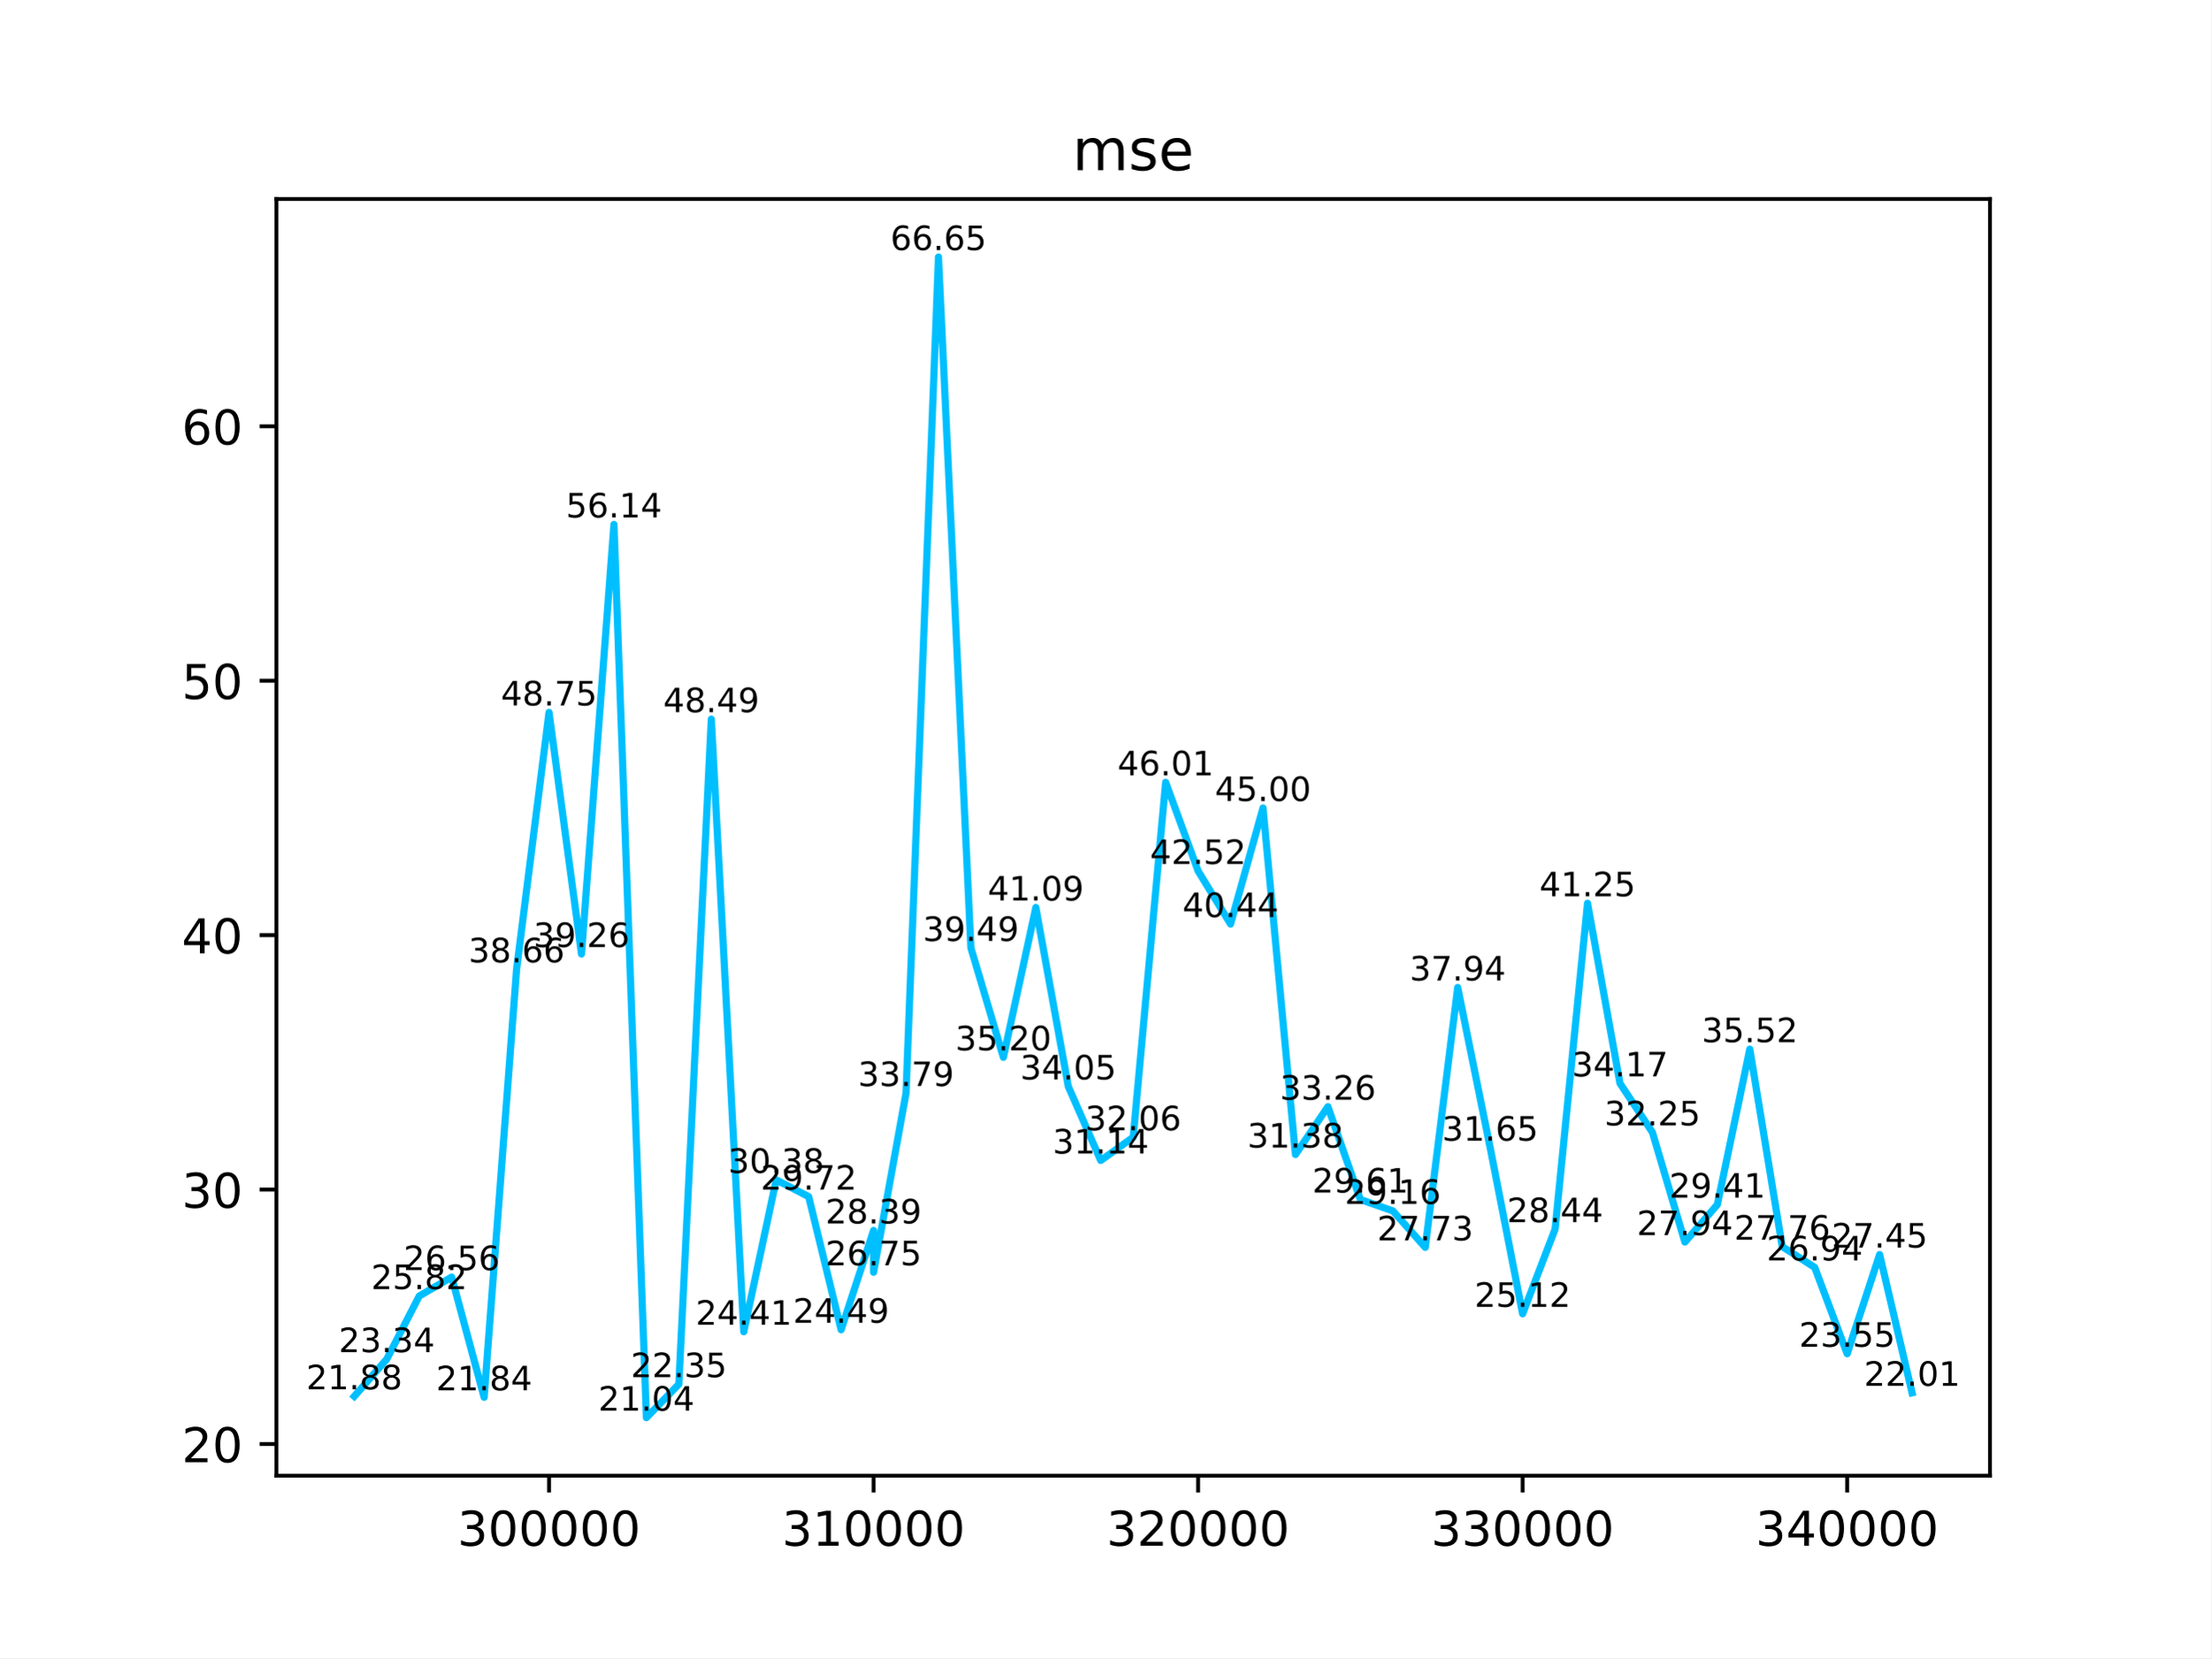
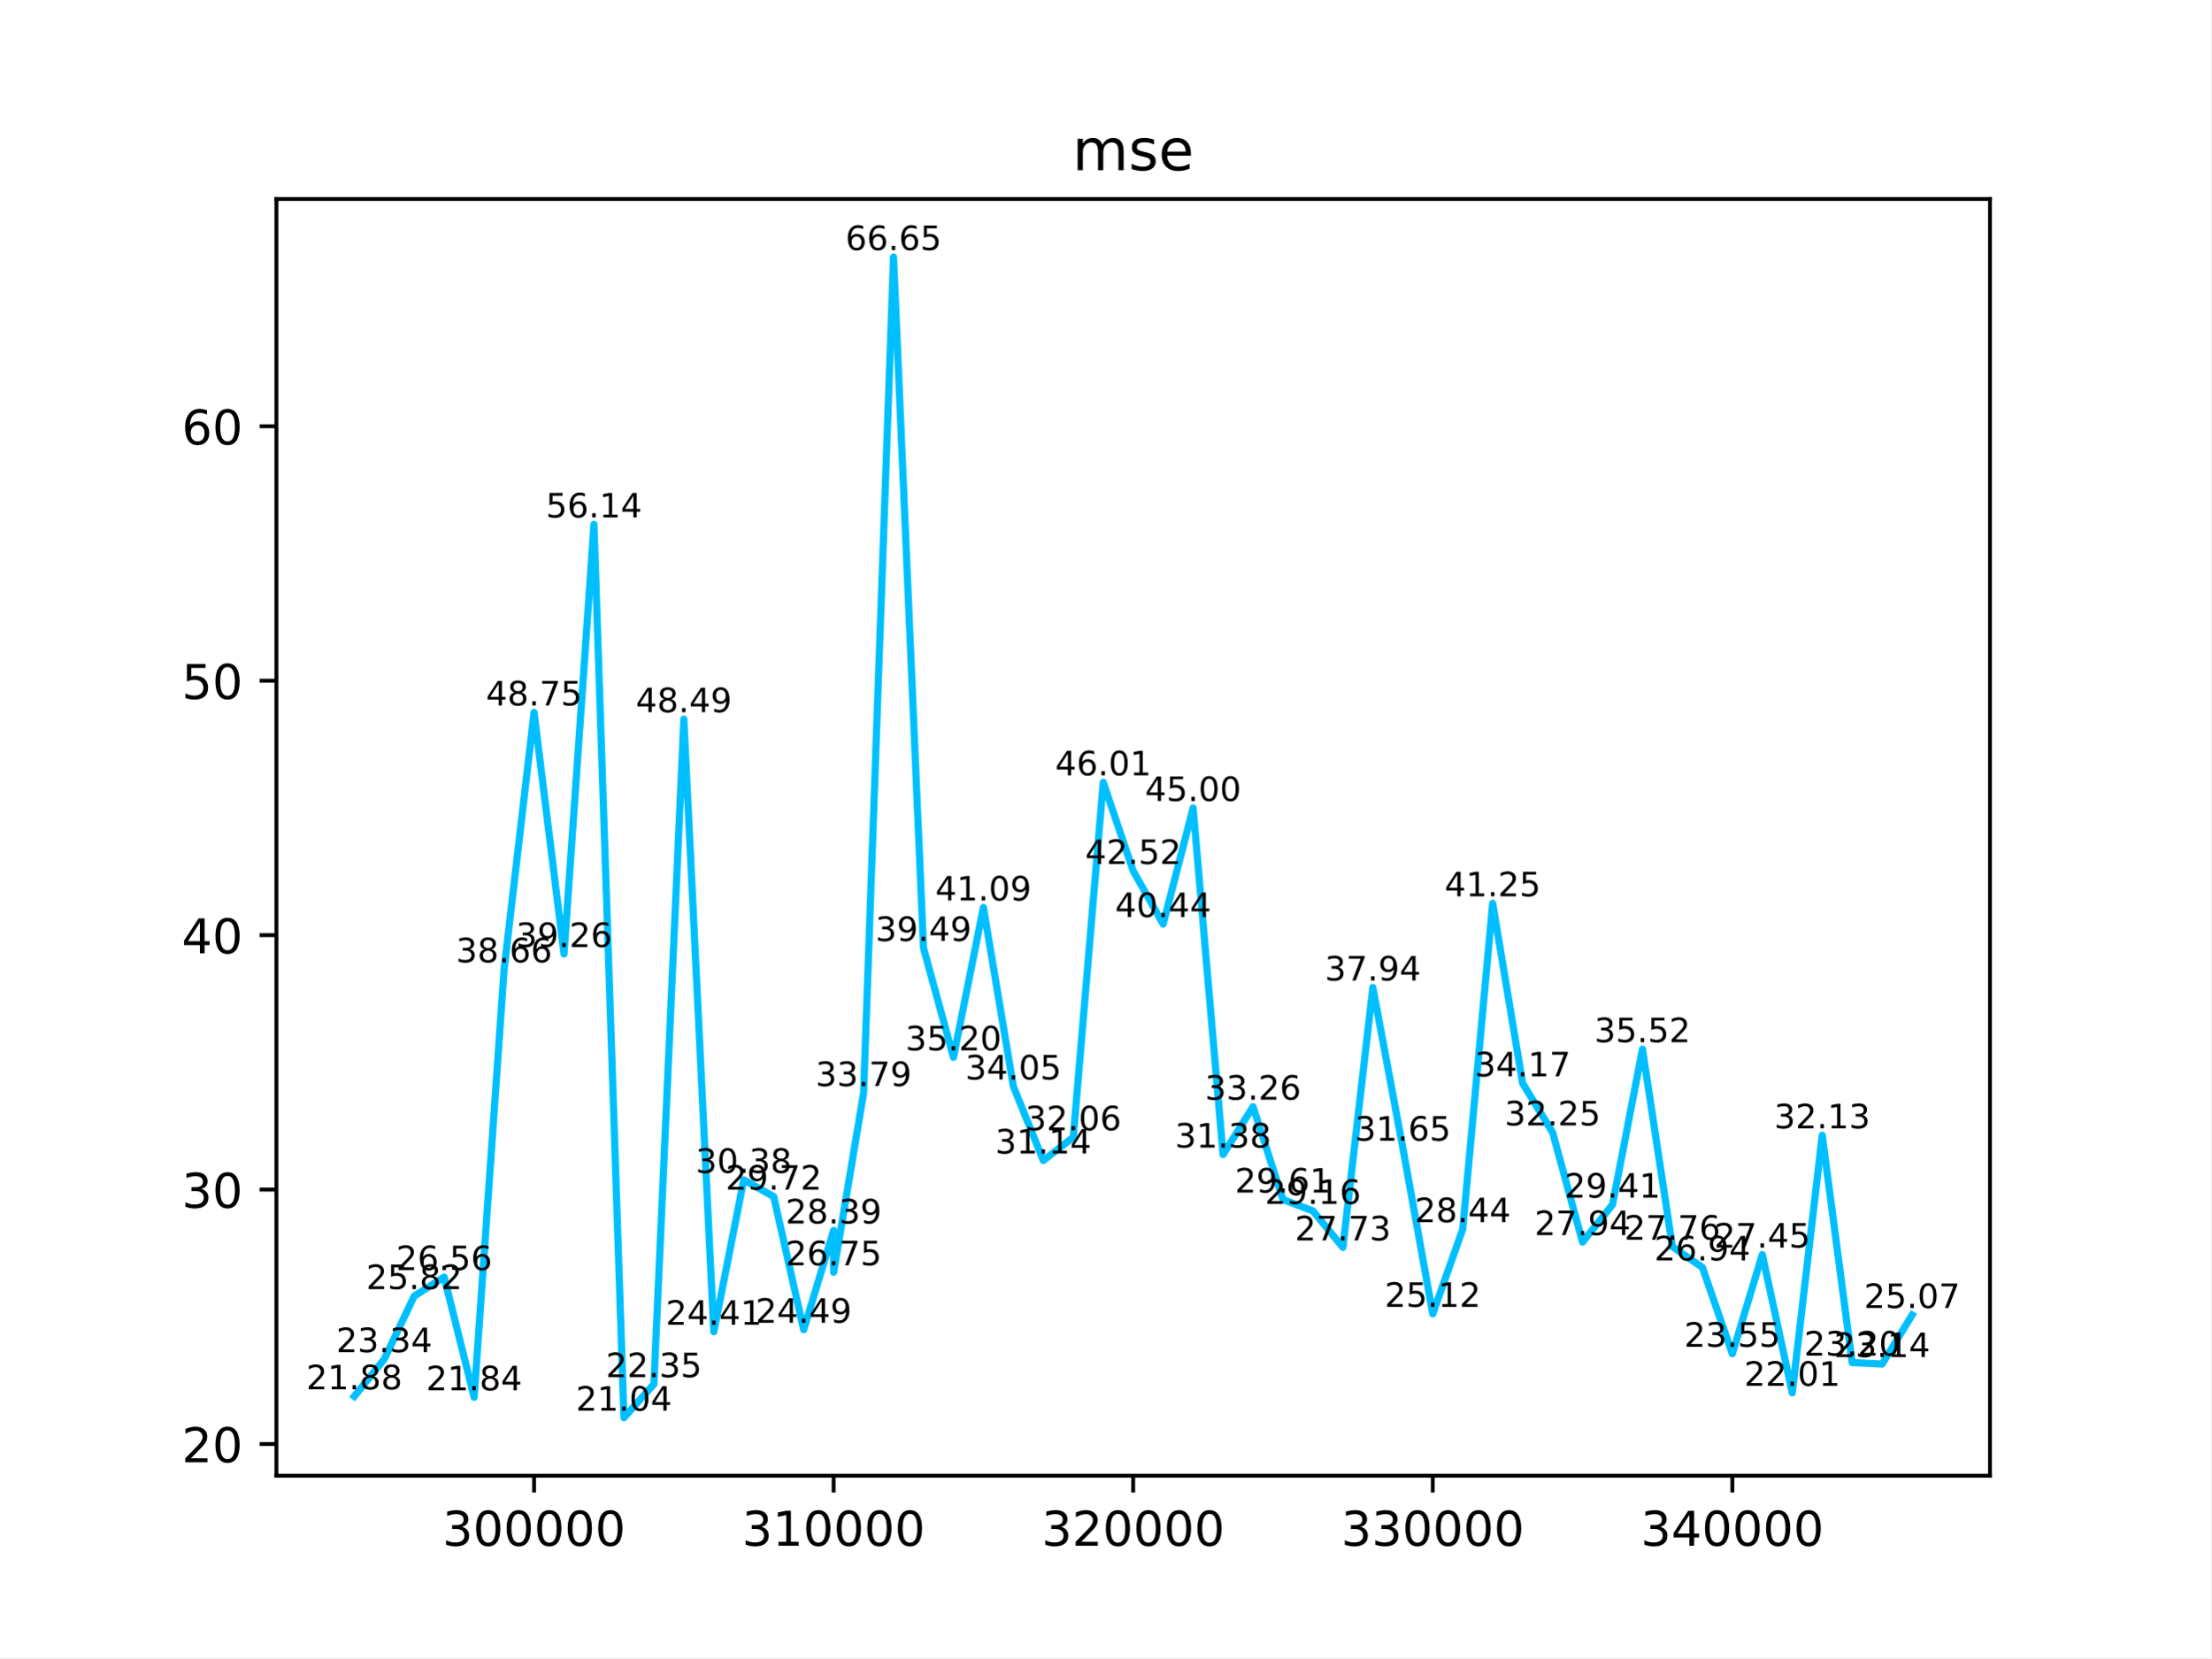
<svg xmlns="http://www.w3.org/2000/svg" xmlns:xlink="http://www.w3.org/1999/xlink" width="460.8pt" height="345.6pt" viewBox="0 0 460.8 345.6" version="1.1">
  <defs>
    <style type="text/css">*{stroke-linejoin: round; stroke-linecap: butt}</style>
  </defs>
  <g id="figure_1">
    <g id="patch_1">
      <path d="M 0 345.6  L 460.8 345.6  L 460.8 0  L 0 0  z " style="fill: #ffffff" />
    </g>
    <g id="axes_1">
      <g id="patch_2">
        <path d="M 57.6 307.584  L 414.72 307.584  L 414.72 41.472  L 57.6 41.472  z " style="fill: #ffffff" />
      </g>
      <g id="matplotlib.axis_1">
        <g id="xtick_1">
          <g id="line2d_1">
            <defs>
-               <path id="m1f8b2be439" d="M 0 0  L 0 3.5  " style="stroke: #000000; stroke-width: 0.8" />
+               <path id="m04a9f50d12" d="M 0 0  L 0 3.5  " style="stroke: #000000; stroke-width: 0.8" />
            </defs>
            <g>
-               <use xlink:href="#m1f8b2be439" x="114.415" y="307.584" style="stroke: #000000; stroke-width: 0.8" />
+               <use xlink:href="#m04a9f50d12" x="111.293" y="307.584" style="stroke: #000000; stroke-width: 0.8" />
            </g>
          </g>
          <g id="text_1">
-             <g transform="translate(95.32704 322.1824)scale(0.1 -0.1)">
+             <g transform="translate(92.20537 322.1824)scale(0.1 -0.1)">
              <defs>
                <path id="DejaVuSans-33" d="M 2597 2516  Q 3050 2419 3304 2112  Q 3559 1806 3559 1356  Q 3559 666 3084 287  Q 2609 -91 1734 -91  Q 1441 -91 1130 -33  Q 819 25 488 141  L 488 750  Q 750 597 1062 519  Q 1375 441 1716 441  Q 2309 441 2620 675  Q 2931 909 2931 1356  Q 2931 1769 2642 2001  Q 2353 2234 1838 2234  L 1294 2234  L 1294 2753  L 1863 2753  Q 2328 2753 2575 2939  Q 2822 3125 2822 3475  Q 2822 3834 2567 4026  Q 2313 4219 1838 4219  Q 1578 4219 1281 4162  Q 984 4106 628 3988  L 628 4550  Q 988 4650 1302 4700  Q 1616 4750 1894 4750  Q 2613 4750 3031 4423  Q 3450 4097 3450 3541  Q 3450 3153 3228 2886  Q 3006 2619 2597 2516  z " transform="scale(0.015625)" />
                <path id="DejaVuSans-30" d="M 2034 4250  Q 1547 4250 1301 3770  Q 1056 3291 1056 2328  Q 1056 1369 1301 889  Q 1547 409 2034 409  Q 2525 409 2770 889  Q 3016 1369 3016 2328  Q 3016 3291 2770 3770  Q 2525 4250 2034 4250  z M 2034 4750  Q 2819 4750 3233 4129  Q 3647 3509 3647 2328  Q 3647 1150 3233 529  Q 2819 -91 2034 -91  Q 1250 -91 836 529  Q 422 1150 422 2328  Q 422 3509 836 4129  Q 1250 4750 2034 4750  z " transform="scale(0.015625)" />
              </defs>
              <use xlink:href="#DejaVuSans-33" />
              <use xlink:href="#DejaVuSans-30" x="63.623" />
              <use xlink:href="#DejaVuSans-30" x="127.246" />
              <use xlink:href="#DejaVuSans-30" x="190.869" />
              <use xlink:href="#DejaVuSans-30" x="254.492" />
              <use xlink:href="#DejaVuSans-30" x="318.115" />
            </g>
          </g>
        </g>
        <g id="xtick_2">
          <g id="line2d_2">
            <g>
-               <use xlink:href="#m1f8b2be439" x="182.051" y="307.584" style="stroke: #000000; stroke-width: 0.8" />
+               <use xlink:href="#m04a9f50d12" x="173.726" y="307.584" style="stroke: #000000; stroke-width: 0.8" />
            </g>
          </g>
          <g id="text_2">
-             <g transform="translate(162.9634 322.1824)scale(0.1 -0.1)">
+             <g transform="translate(154.6389 322.1824)scale(0.1 -0.1)">
              <defs>
                <path id="DejaVuSans-31" d="M 794 531  L 1825 531  L 1825 4091  L 703 3866  L 703 4441  L 1819 4666  L 2450 4666  L 2450 531  L 3481 531  L 3481 0  L 794 0  L 794 531  z " transform="scale(0.015625)" />
              </defs>
              <use xlink:href="#DejaVuSans-33" />
              <use xlink:href="#DejaVuSans-31" x="63.623" />
              <use xlink:href="#DejaVuSans-30" x="127.246" />
              <use xlink:href="#DejaVuSans-30" x="190.869" />
              <use xlink:href="#DejaVuSans-30" x="254.492" />
              <use xlink:href="#DejaVuSans-30" x="318.115" />
            </g>
          </g>
        </g>
        <g id="xtick_3">
          <g id="line2d_3">
            <g>
-               <use xlink:href="#m1f8b2be439" x="249.687" y="307.584" style="stroke: #000000; stroke-width: 0.8" />
+               <use xlink:href="#m04a9f50d12" x="236.16" y="307.584" style="stroke: #000000; stroke-width: 0.8" />
            </g>
          </g>
          <g id="text_3">
-             <g transform="translate(230.5998 322.1824)scale(0.1 -0.1)">
+             <g transform="translate(217.0725 322.1824)scale(0.1 -0.1)">
              <defs>
                <path id="DejaVuSans-32" d="M 1228 531  L 3431 531  L 3431 0  L 469 0  L 469 531  Q 828 903 1448 1529  Q 2069 2156 2228 2338  Q 2531 2678 2651 2914  Q 2772 3150 2772 3378  Q 2772 3750 2511 3984  Q 2250 4219 1831 4219  Q 1534 4219 1204 4116  Q 875 4013 500 3803  L 500 4441  Q 881 4594 1212 4672  Q 1544 4750 1819 4750  Q 2544 4750 2975 4387  Q 3406 4025 3406 3419  Q 3406 3131 3298 2873  Q 3191 2616 2906 2266  Q 2828 2175 2409 1742  Q 1991 1309 1228 531  z " transform="scale(0.015625)" />
              </defs>
              <use xlink:href="#DejaVuSans-33" />
              <use xlink:href="#DejaVuSans-32" x="63.623" />
              <use xlink:href="#DejaVuSans-30" x="127.246" />
              <use xlink:href="#DejaVuSans-30" x="190.869" />
              <use xlink:href="#DejaVuSans-30" x="254.492" />
              <use xlink:href="#DejaVuSans-30" x="318.115" />
            </g>
          </g>
        </g>
        <g id="xtick_4">
          <g id="line2d_4">
            <g>
-               <use xlink:href="#m1f8b2be439" x="317.324" y="307.584" style="stroke: #000000; stroke-width: 0.8" />
+               <use xlink:href="#m04a9f50d12" x="298.594" y="307.584" style="stroke: #000000; stroke-width: 0.8" />
            </g>
          </g>
          <g id="text_4">
-             <g transform="translate(298.2361 322.1824)scale(0.1 -0.1)">
+             <g transform="translate(279.5061 322.1824)scale(0.1 -0.1)">
              <use xlink:href="#DejaVuSans-33" />
              <use xlink:href="#DejaVuSans-33" x="63.623" />
              <use xlink:href="#DejaVuSans-30" x="127.246" />
              <use xlink:href="#DejaVuSans-30" x="190.869" />
              <use xlink:href="#DejaVuSans-30" x="254.492" />
              <use xlink:href="#DejaVuSans-30" x="318.115" />
            </g>
          </g>
        </g>
        <g id="xtick_5">
          <g id="line2d_5">
            <g>
-               <use xlink:href="#m1f8b2be439" x="384.96" y="307.584" style="stroke: #000000; stroke-width: 0.8" />
+               <use xlink:href="#m04a9f50d12" x="361.027" y="307.584" style="stroke: #000000; stroke-width: 0.8" />
            </g>
          </g>
          <g id="text_5">
-             <g transform="translate(365.8725 322.1824)scale(0.1 -0.1)">
+             <g transform="translate(341.9396 322.1824)scale(0.1 -0.1)">
              <defs>
                <path id="DejaVuSans-34" d="M 2419 4116  L 825 1625  L 2419 1625  L 2419 4116  z M 2253 4666  L 3047 4666  L 3047 1625  L 3713 1625  L 3713 1100  L 3047 1100  L 3047 0  L 2419 0  L 2419 1100  L 313 1100  L 313 1709  L 2253 4666  z " transform="scale(0.015625)" />
              </defs>
              <use xlink:href="#DejaVuSans-33" />
              <use xlink:href="#DejaVuSans-34" x="63.623" />
              <use xlink:href="#DejaVuSans-30" x="127.246" />
              <use xlink:href="#DejaVuSans-30" x="190.869" />
              <use xlink:href="#DejaVuSans-30" x="254.492" />
              <use xlink:href="#DejaVuSans-30" x="318.115" />
            </g>
          </g>
        </g>
      </g>
      <g id="matplotlib.axis_2">
        <g id="ytick_1">
          <g id="line2d_6">
            <defs>
-               <path id="m1b8edaf592" d="M 0 0  L -3.5 0  " style="stroke: #000000; stroke-width: 0.8" />
+               <path id="mf7b505950f" d="M 0 0  L -3.5 0  " style="stroke: #000000; stroke-width: 0.8" />
            </defs>
            <g>
-               <use xlink:href="#m1b8edaf592" x="57.6" y="300.982" style="stroke: #000000; stroke-width: 0.8" />
+               <use xlink:href="#mf7b505950f" x="57.6" y="300.982" style="stroke: #000000; stroke-width: 0.8" />
            </g>
          </g>
          <g id="text_6">
            <g transform="translate(37.875 304.7817)scale(0.1 -0.1)">
              <use xlink:href="#DejaVuSans-32" />
              <use xlink:href="#DejaVuSans-30" x="63.623" />
            </g>
          </g>
        </g>
        <g id="ytick_2">
          <g id="line2d_7">
            <g>
-               <use xlink:href="#m1b8edaf592" x="57.6" y="247.947" style="stroke: #000000; stroke-width: 0.8" />
+               <use xlink:href="#mf7b505950f" x="57.6" y="247.947" style="stroke: #000000; stroke-width: 0.8" />
            </g>
          </g>
          <g id="text_7">
            <g transform="translate(37.875 251.7465)scale(0.1 -0.1)">
              <use xlink:href="#DejaVuSans-33" />
              <use xlink:href="#DejaVuSans-30" x="63.623" />
            </g>
          </g>
        </g>
        <g id="ytick_3">
          <g id="line2d_8">
            <g>
-               <use xlink:href="#m1b8edaf592" x="57.6" y="194.912" style="stroke: #000000; stroke-width: 0.8" />
+               <use xlink:href="#mf7b505950f" x="57.6" y="194.912" style="stroke: #000000; stroke-width: 0.8" />
            </g>
          </g>
          <g id="text_8">
            <g transform="translate(37.875 198.7113)scale(0.1 -0.1)">
              <use xlink:href="#DejaVuSans-34" />
              <use xlink:href="#DejaVuSans-30" x="63.623" />
            </g>
          </g>
        </g>
        <g id="ytick_4">
          <g id="line2d_9">
            <g>
-               <use xlink:href="#m1b8edaf592" x="57.6" y="141.877" style="stroke: #000000; stroke-width: 0.8" />
+               <use xlink:href="#mf7b505950f" x="57.6" y="141.877" style="stroke: #000000; stroke-width: 0.8" />
            </g>
          </g>
          <g id="text_9">
            <g transform="translate(37.875 145.6761)scale(0.1 -0.1)">
              <defs>
                <path id="DejaVuSans-35" d="M 691 4666  L 3169 4666  L 3169 4134  L 1269 4134  L 1269 2991  Q 1406 3038 1543 3061  Q 1681 3084 1819 3084  Q 2600 3084 3056 2656  Q 3513 2228 3513 1497  Q 3513 744 3044 326  Q 2575 -91 1722 -91  Q 1428 -91 1123 -41  Q 819 9 494 109  L 494 744  Q 775 591 1075 516  Q 1375 441 1709 441  Q 2250 441 2565 725  Q 2881 1009 2881 1497  Q 2881 1984 2565 2268  Q 2250 2553 1709 2553  Q 1456 2553 1204 2497  Q 953 2441 691 2322  L 691 4666  z " transform="scale(0.015625)" />
              </defs>
              <use xlink:href="#DejaVuSans-35" />
              <use xlink:href="#DejaVuSans-30" x="63.623" />
            </g>
          </g>
        </g>
        <g id="ytick_5">
          <g id="line2d_10">
            <g>
-               <use xlink:href="#m1b8edaf592" x="57.6" y="88.842" style="stroke: #000000; stroke-width: 0.8" />
+               <use xlink:href="#mf7b505950f" x="57.6" y="88.842" style="stroke: #000000; stroke-width: 0.8" />
            </g>
          </g>
          <g id="text_10">
            <g transform="translate(37.875 92.64092)scale(0.1 -0.1)">
              <defs>
                <path id="DejaVuSans-36" d="M 2113 2584  Q 1688 2584 1439 2293  Q 1191 2003 1191 1497  Q 1191 994 1439 701  Q 1688 409 2113 409  Q 2538 409 2786 701  Q 3034 994 3034 1497  Q 3034 2003 2786 2293  Q 2538 2584 2113 2584  z M 3366 4563  L 3366 3988  Q 3128 4100 2886 4159  Q 2644 4219 2406 4219  Q 1781 4219 1451 3797  Q 1122 3375 1075 2522  Q 1259 2794 1537 2939  Q 1816 3084 2150 3084  Q 2853 3084 3261 2657  Q 3669 2231 3669 1497  Q 3669 778 3244 343  Q 2819 -91 2113 -91  Q 1303 -91 875 529  Q 447 1150 447 2328  Q 447 3434 972 4092  Q 1497 4750 2381 4750  Q 2619 4750 2861 4703  Q 3103 4656 3366 4563  z " transform="scale(0.015625)" />
              </defs>
              <use xlink:href="#DejaVuSans-36" />
              <use xlink:href="#DejaVuSans-30" x="63.623" />
            </g>
          </g>
        </g>
      </g>
      <g id="line2d_11">
-         <path d="M 73.833 291.033  L 80.596 283.29  L 87.36 270.142  L 94.124 266.191  L 100.887 291.24  L 107.651 202.035  L 114.415 148.485  L 121.178 198.847  L 127.942 109.303  L 134.705 295.488  L 141.469 288.509  L 148.233 149.896  L 154.996 277.583  L 161.76 245.927  L 168.524 249.416  L 175.287 277.164  L 182.051 256.465  L 182.051 265.184  L 188.815 227.831  L 195.578 53.568  L 202.342 197.59  L 209.105 220.38  L 215.869 189.147  L 222.633 226.447  L 229.396 241.885  L 236.16 237.043  L 242.924 163.054  L 249.687 181.537  L 256.451 192.605  L 263.215 168.405  L 269.978 240.644  L 276.742 230.668  L 283.505 250.021  L 290.269 252.392  L 297.033 259.997  L 303.796 205.821  L 310.56 239.212  L 317.324 273.844  L 324.087 256.2  L 330.851 188.267  L 337.615 225.805  L 344.378 236.025  L 351.142 258.888  L 357.905 251.082  L 364.669 218.677  L 371.433 259.848  L 378.196 264.171  L 384.96 282.166  L 391.724 261.492  L 398.487 290.306  " clip-path="url(#p88bc2b96d0)" style="fill: none; stroke: #00bfff; stroke-width: 1.5; stroke-linecap: square" />
+         <path d="M 73.833 291.033  L 80.076 283.29  L 86.319 270.142  L 92.563 266.191  L 98.806 291.24  L 105.05 202.035  L 111.293 148.485  L 117.536 198.847  L 123.78 109.303  L 130.023 295.488  L 136.266 288.509  L 142.51 149.896  L 148.753 277.583  L 154.996 245.927  L 161.24 249.416  L 167.483 277.164  L 173.726 256.465  L 173.726 265.184  L 179.97 227.831  L 186.213 53.568  L 192.457 197.59  L 198.7 220.38  L 204.943 189.147  L 211.187 226.447  L 217.43 241.885  L 223.673 237.043  L 229.917 163.054  L 236.16 181.537  L 242.403 192.605  L 248.647 168.405  L 254.89 240.644  L 261.133 230.668  L 267.377 250.021  L 273.62 252.392  L 279.863 259.997  L 286.107 205.821  L 292.35 239.212  L 298.594 273.844  L 304.837 256.2  L 311.08 188.267  L 317.324 225.805  L 323.567 236.025  L 329.81 258.888  L 336.054 251.082  L 342.297 218.677  L 348.54 259.848  L 354.784 264.171  L 361.027 282.166  L 367.27 261.492  L 373.514 290.306  L 379.757 236.635  L 386.001 284.006  L 392.244 284.313  L 398.487 274.094  " clip-path="url(#p1dad7e8f41)" style="fill: none; stroke: #00bfff; stroke-width: 1.5; stroke-linecap: square" />
      </g>
      <g id="patch_3">
        <path d="M 57.6 307.584  L 57.6 41.472  " style="fill: none; stroke: #000000; stroke-width: 0.8; stroke-linejoin: miter; stroke-linecap: square" />
      </g>
      <g id="patch_4">
        <path d="M 414.72 307.584  L 414.72 41.472  " style="fill: none; stroke: #000000; stroke-width: 0.8; stroke-linejoin: miter; stroke-linecap: square" />
      </g>
      <g id="patch_5">
        <path d="M 57.6 307.584  L 414.72 307.584  " style="fill: none; stroke: #000000; stroke-width: 0.8; stroke-linejoin: miter; stroke-linecap: square" />
      </g>
      <g id="patch_6">
        <path d="M 57.6 41.472  L 414.72 41.472  " style="fill: none; stroke: #000000; stroke-width: 0.8; stroke-linejoin: miter; stroke-linecap: square" />
      </g>
      <g id="text_11">
        <g transform="translate(63.81288 289.5773)scale(0.07 -0.07)">
          <defs>
            <path id="DejaVuSans-2e" d="M 684 794  L 1344 794  L 1344 0  L 684 0  L 684 794  z " transform="scale(0.015625)" />
            <path id="DejaVuSans-38" d="M 2034 2216  Q 1584 2216 1326 1975  Q 1069 1734 1069 1313  Q 1069 891 1326 650  Q 1584 409 2034 409  Q 2484 409 2743 651  Q 3003 894 3003 1313  Q 3003 1734 2745 1975  Q 2488 2216 2034 2216  z M 1403 2484  Q 997 2584 770 2862  Q 544 3141 544 3541  Q 544 4100 942 4425  Q 1341 4750 2034 4750  Q 2731 4750 3128 4425  Q 3525 4100 3525 3541  Q 3525 3141 3298 2862  Q 3072 2584 2669 2484  Q 3125 2378 3379 2068  Q 3634 1759 3634 1313  Q 3634 634 3220 271  Q 2806 -91 2034 -91  Q 1263 -91 848 271  Q 434 634 434 1313  Q 434 1759 690 2068  Q 947 2378 1403 2484  z M 1172 3481  Q 1172 3119 1398 2916  Q 1625 2713 2034 2713  Q 2441 2713 2670 2916  Q 2900 3119 2900 3481  Q 2900 3844 2670 4047  Q 2441 4250 2034 4250  Q 1625 4250 1398 4047  Q 1172 3844 1172 3481  z " transform="scale(0.015625)" />
          </defs>
          <use xlink:href="#DejaVuSans-32" />
          <use xlink:href="#DejaVuSans-31" x="63.623" />
          <use xlink:href="#DejaVuSans-2e" x="127.246" />
          <use xlink:href="#DejaVuSans-38" x="159.033" />
          <use xlink:href="#DejaVuSans-38" x="222.656" />
        </g>
      </g>
      <g id="text_12">
-         <g transform="translate(70.57652 281.8341)scale(0.07 -0.07)">
+         <g transform="translate(70.05624 281.8341)scale(0.07 -0.07)">
          <use xlink:href="#DejaVuSans-32" />
          <use xlink:href="#DejaVuSans-33" x="63.623" />
          <use xlink:href="#DejaVuSans-2e" x="127.246" />
          <use xlink:href="#DejaVuSans-33" x="159.033" />
          <use xlink:href="#DejaVuSans-34" x="222.656" />
        </g>
      </g>
      <g id="text_13">
-         <g transform="translate(77.34016 268.6867)scale(0.07 -0.07)">
+         <g transform="translate(76.2996 268.6867)scale(0.07 -0.07)">
          <use xlink:href="#DejaVuSans-32" />
          <use xlink:href="#DejaVuSans-35" x="63.623" />
          <use xlink:href="#DejaVuSans-2e" x="127.246" />
          <use xlink:href="#DejaVuSans-38" x="159.033" />
          <use xlink:href="#DejaVuSans-32" x="222.656" />
        </g>
      </g>
      <g id="text_14">
-         <g transform="translate(84.10379 264.7356)scale(0.07 -0.07)">
+         <g transform="translate(82.54295 264.7356)scale(0.07 -0.07)">
          <use xlink:href="#DejaVuSans-32" />
          <use xlink:href="#DejaVuSans-36" x="63.623" />
          <use xlink:href="#DejaVuSans-2e" x="127.246" />
          <use xlink:href="#DejaVuSans-35" x="159.033" />
          <use xlink:href="#DejaVuSans-36" x="222.656" />
        </g>
      </g>
      <g id="text_15">
-         <g transform="translate(90.86743 289.7841)scale(0.07 -0.07)">
+         <g transform="translate(88.78631 289.7841)scale(0.07 -0.07)">
          <use xlink:href="#DejaVuSans-32" />
          <use xlink:href="#DejaVuSans-31" x="63.623" />
          <use xlink:href="#DejaVuSans-2e" x="127.246" />
          <use xlink:href="#DejaVuSans-38" x="159.033" />
          <use xlink:href="#DejaVuSans-34" x="222.656" />
        </g>
      </g>
      <g id="text_16">
-         <g transform="translate(97.63107 200.5789)scale(0.07 -0.07)">
+         <g transform="translate(95.02967 200.5789)scale(0.07 -0.07)">
          <use xlink:href="#DejaVuSans-33" />
          <use xlink:href="#DejaVuSans-38" x="63.623" />
          <use xlink:href="#DejaVuSans-2e" x="127.246" />
          <use xlink:href="#DejaVuSans-36" x="159.033" />
          <use xlink:href="#DejaVuSans-36" x="222.656" />
        </g>
      </g>
      <g id="text_17">
-         <g transform="translate(104.3947 147.0293)scale(0.07 -0.07)">
+         <g transform="translate(101.273 147.0293)scale(0.07 -0.07)">
          <defs>
            <path id="DejaVuSans-37" d="M 525 4666  L 3525 4666  L 3525 4397  L 1831 0  L 1172 0  L 2766 4134  L 525 4134  L 525 4666  z " transform="scale(0.015625)" />
          </defs>
          <use xlink:href="#DejaVuSans-34" />
          <use xlink:href="#DejaVuSans-38" x="63.623" />
          <use xlink:href="#DejaVuSans-2e" x="127.246" />
          <use xlink:href="#DejaVuSans-37" x="159.033" />
          <use xlink:href="#DejaVuSans-35" x="222.656" />
        </g>
      </g>
      <g id="text_18">
-         <g transform="translate(111.1583 197.3915)scale(0.07 -0.07)">
+         <g transform="translate(107.5164 197.3915)scale(0.07 -0.07)">
          <defs>
            <path id="DejaVuSans-39" d="M 703 97  L 703 672  Q 941 559 1184 500  Q 1428 441 1663 441  Q 2288 441 2617 861  Q 2947 1281 2994 2138  Q 2813 1869 2534 1725  Q 2256 1581 1919 1581  Q 1219 1581 811 2004  Q 403 2428 403 3163  Q 403 3881 828 4315  Q 1253 4750 1959 4750  Q 2769 4750 3195 4129  Q 3622 3509 3622 2328  Q 3622 1225 3098 567  Q 2575 -91 1691 -91  Q 1453 -91 1209 -44  Q 966 3 703 97  z M 1959 2075  Q 2384 2075 2632 2365  Q 2881 2656 2881 3163  Q 2881 3666 2632 3958  Q 2384 4250 1959 4250  Q 1534 4250 1286 3958  Q 1038 3666 1038 3163  Q 1038 2656 1286 2365  Q 1534 2075 1959 2075  z " transform="scale(0.015625)" />
          </defs>
          <use xlink:href="#DejaVuSans-33" />
          <use xlink:href="#DejaVuSans-39" x="63.623" />
          <use xlink:href="#DejaVuSans-2e" x="127.246" />
          <use xlink:href="#DejaVuSans-32" x="159.033" />
          <use xlink:href="#DejaVuSans-36" x="222.656" />
        </g>
      </g>
      <g id="text_19">
-         <g transform="translate(117.922 107.8469)scale(0.07 -0.07)">
+         <g transform="translate(113.7597 107.8469)scale(0.07 -0.07)">
          <use xlink:href="#DejaVuSans-35" />
          <use xlink:href="#DejaVuSans-36" x="63.623" />
          <use xlink:href="#DejaVuSans-2e" x="127.246" />
          <use xlink:href="#DejaVuSans-31" x="159.033" />
          <use xlink:href="#DejaVuSans-34" x="222.656" />
        </g>
      </g>
      <g id="text_20">
-         <g transform="translate(124.6856 294.0322)scale(0.07 -0.07)">
+         <g transform="translate(120.0031 294.0322)scale(0.07 -0.07)">
          <use xlink:href="#DejaVuSans-32" />
          <use xlink:href="#DejaVuSans-31" x="63.623" />
          <use xlink:href="#DejaVuSans-2e" x="127.246" />
          <use xlink:href="#DejaVuSans-30" x="159.033" />
          <use xlink:href="#DejaVuSans-34" x="222.656" />
        </g>
      </g>
      <g id="text_21">
-         <g transform="translate(131.4492 287.0528)scale(0.07 -0.07)">
+         <g transform="translate(126.2464 287.0528)scale(0.07 -0.07)">
          <use xlink:href="#DejaVuSans-32" />
          <use xlink:href="#DejaVuSans-32" x="63.623" />
          <use xlink:href="#DejaVuSans-2e" x="127.246" />
          <use xlink:href="#DejaVuSans-33" x="159.033" />
          <use xlink:href="#DejaVuSans-35" x="222.656" />
        </g>
      </g>
      <g id="text_22">
-         <g transform="translate(138.2129 148.44)scale(0.07 -0.07)">
+         <g transform="translate(132.4898 148.44)scale(0.07 -0.07)">
          <use xlink:href="#DejaVuSans-34" />
          <use xlink:href="#DejaVuSans-38" x="63.623" />
          <use xlink:href="#DejaVuSans-2e" x="127.246" />
          <use xlink:href="#DejaVuSans-34" x="159.033" />
          <use xlink:href="#DejaVuSans-39" x="222.656" />
        </g>
      </g>
      <g id="text_23">
-         <g transform="translate(144.9765 276.1275)scale(0.07 -0.07)">
+         <g transform="translate(138.7332 276.1275)scale(0.07 -0.07)">
          <use xlink:href="#DejaVuSans-32" />
          <use xlink:href="#DejaVuSans-34" x="63.623" />
          <use xlink:href="#DejaVuSans-2e" x="127.246" />
          <use xlink:href="#DejaVuSans-34" x="159.033" />
          <use xlink:href="#DejaVuSans-31" x="222.656" />
        </g>
      </g>
      <g id="text_24">
-         <g transform="translate(151.7402 244.4708)scale(0.07 -0.07)">
+         <g transform="translate(144.9765 244.4708)scale(0.07 -0.07)">
          <use xlink:href="#DejaVuSans-33" />
          <use xlink:href="#DejaVuSans-30" x="63.623" />
          <use xlink:href="#DejaVuSans-2e" x="127.246" />
          <use xlink:href="#DejaVuSans-33" x="159.033" />
          <use xlink:href="#DejaVuSans-38" x="222.656" />
        </g>
      </g>
      <g id="text_25">
-         <g transform="translate(158.5038 247.9606)scale(0.07 -0.07)">
+         <g transform="translate(151.2199 247.9606)scale(0.07 -0.07)">
          <use xlink:href="#DejaVuSans-32" />
          <use xlink:href="#DejaVuSans-39" x="63.623" />
          <use xlink:href="#DejaVuSans-2e" x="127.246" />
          <use xlink:href="#DejaVuSans-37" x="159.033" />
          <use xlink:href="#DejaVuSans-32" x="222.656" />
        </g>
      </g>
      <g id="text_26">
-         <g transform="translate(165.2674 275.7086)scale(0.07 -0.07)">
+         <g transform="translate(157.4632 275.7086)scale(0.07 -0.07)">
          <use xlink:href="#DejaVuSans-32" />
          <use xlink:href="#DejaVuSans-34" x="63.623" />
          <use xlink:href="#DejaVuSans-2e" x="127.246" />
          <use xlink:href="#DejaVuSans-34" x="159.033" />
          <use xlink:href="#DejaVuSans-39" x="222.656" />
        </g>
      </g>
      <g id="text_27">
-         <g transform="translate(172.0311 255.0089)scale(0.07 -0.07)">
+         <g transform="translate(163.7066 255.0089)scale(0.07 -0.07)">
          <use xlink:href="#DejaVuSans-32" />
          <use xlink:href="#DejaVuSans-38" x="63.623" />
          <use xlink:href="#DejaVuSans-2e" x="127.246" />
          <use xlink:href="#DejaVuSans-33" x="159.033" />
          <use xlink:href="#DejaVuSans-39" x="222.656" />
        </g>
      </g>
      <g id="text_28">
-         <g transform="translate(172.0311 263.7279)scale(0.07 -0.07)">
+         <g transform="translate(163.7066 263.7279)scale(0.07 -0.07)">
          <use xlink:href="#DejaVuSans-32" />
          <use xlink:href="#DejaVuSans-36" x="63.623" />
          <use xlink:href="#DejaVuSans-2e" x="127.246" />
          <use xlink:href="#DejaVuSans-37" x="159.033" />
          <use xlink:href="#DejaVuSans-35" x="222.656" />
        </g>
      </g>
      <g id="text_29">
-         <g transform="translate(178.7947 226.3752)scale(0.07 -0.07)">
+         <g transform="translate(169.9499 226.3752)scale(0.07 -0.07)">
          <use xlink:href="#DejaVuSans-33" />
          <use xlink:href="#DejaVuSans-33" x="63.623" />
          <use xlink:href="#DejaVuSans-2e" x="127.246" />
          <use xlink:href="#DejaVuSans-37" x="159.033" />
          <use xlink:href="#DejaVuSans-39" x="222.656" />
        </g>
      </g>
      <g id="text_30">
-         <g transform="translate(185.5583 52.11222)scale(0.07 -0.07)">
+         <g transform="translate(176.1933 52.11222)scale(0.07 -0.07)">
          <use xlink:href="#DejaVuSans-36" />
          <use xlink:href="#DejaVuSans-36" x="63.623" />
          <use xlink:href="#DejaVuSans-2e" x="127.246" />
          <use xlink:href="#DejaVuSans-36" x="159.033" />
          <use xlink:href="#DejaVuSans-35" x="222.656" />
        </g>
      </g>
      <g id="text_31">
-         <g transform="translate(192.322 196.1346)scale(0.07 -0.07)">
+         <g transform="translate(182.4367 196.1346)scale(0.07 -0.07)">
          <use xlink:href="#DejaVuSans-33" />
          <use xlink:href="#DejaVuSans-39" x="63.623" />
          <use xlink:href="#DejaVuSans-2e" x="127.246" />
          <use xlink:href="#DejaVuSans-34" x="159.033" />
          <use xlink:href="#DejaVuSans-39" x="222.656" />
        </g>
      </g>
      <g id="text_32">
-         <g transform="translate(199.0856 218.9238)scale(0.07 -0.07)">
+         <g transform="translate(188.68 218.9238)scale(0.07 -0.07)">
          <use xlink:href="#DejaVuSans-33" />
          <use xlink:href="#DejaVuSans-35" x="63.623" />
          <use xlink:href="#DejaVuSans-2e" x="127.246" />
          <use xlink:href="#DejaVuSans-32" x="159.033" />
          <use xlink:href="#DejaVuSans-30" x="222.656" />
        </g>
      </g>
      <g id="text_33">
-         <g transform="translate(205.8492 187.6914)scale(0.07 -0.07)">
+         <g transform="translate(194.9234 187.6914)scale(0.07 -0.07)">
          <use xlink:href="#DejaVuSans-34" />
          <use xlink:href="#DejaVuSans-31" x="63.623" />
          <use xlink:href="#DejaVuSans-2e" x="127.246" />
          <use xlink:href="#DejaVuSans-30" x="159.033" />
          <use xlink:href="#DejaVuSans-39" x="222.656" />
        </g>
      </g>
      <g id="text_34">
-         <g transform="translate(212.6129 224.991)scale(0.07 -0.07)">
+         <g transform="translate(201.1667 224.991)scale(0.07 -0.07)">
          <use xlink:href="#DejaVuSans-33" />
          <use xlink:href="#DejaVuSans-34" x="63.623" />
          <use xlink:href="#DejaVuSans-2e" x="127.246" />
          <use xlink:href="#DejaVuSans-30" x="159.033" />
          <use xlink:href="#DejaVuSans-35" x="222.656" />
        </g>
      </g>
      <g id="text_35">
-         <g transform="translate(219.3765 240.4296)scale(0.07 -0.07)">
+         <g transform="translate(207.4101 240.4296)scale(0.07 -0.07)">
          <use xlink:href="#DejaVuSans-33" />
          <use xlink:href="#DejaVuSans-31" x="63.623" />
          <use xlink:href="#DejaVuSans-2e" x="127.246" />
          <use xlink:href="#DejaVuSans-31" x="159.033" />
          <use xlink:href="#DejaVuSans-34" x="222.656" />
        </g>
      </g>
      <g id="text_36">
-         <g transform="translate(226.1402 235.5874)scale(0.07 -0.07)">
+         <g transform="translate(213.6534 235.5874)scale(0.07 -0.07)">
          <use xlink:href="#DejaVuSans-33" />
          <use xlink:href="#DejaVuSans-32" x="63.623" />
          <use xlink:href="#DejaVuSans-2e" x="127.246" />
          <use xlink:href="#DejaVuSans-30" x="159.033" />
          <use xlink:href="#DejaVuSans-36" x="222.656" />
        </g>
      </g>
      <g id="text_37">
-         <g transform="translate(232.9038 161.5981)scale(0.07 -0.07)">
+         <g transform="translate(219.8968 161.5981)scale(0.07 -0.07)">
          <use xlink:href="#DejaVuSans-34" />
          <use xlink:href="#DejaVuSans-36" x="63.623" />
          <use xlink:href="#DejaVuSans-2e" x="127.246" />
          <use xlink:href="#DejaVuSans-30" x="159.033" />
          <use xlink:href="#DejaVuSans-31" x="222.656" />
        </g>
      </g>
      <g id="text_38">
-         <g transform="translate(239.6674 180.0808)scale(0.07 -0.07)">
+         <g transform="translate(226.1402 180.0808)scale(0.07 -0.07)">
          <use xlink:href="#DejaVuSans-34" />
          <use xlink:href="#DejaVuSans-32" x="63.623" />
          <use xlink:href="#DejaVuSans-2e" x="127.246" />
          <use xlink:href="#DejaVuSans-35" x="159.033" />
          <use xlink:href="#DejaVuSans-32" x="222.656" />
        </g>
      </g>
      <g id="text_39">
-         <g transform="translate(246.4311 191.1493)scale(0.07 -0.07)">
+         <g transform="translate(232.3835 191.1493)scale(0.07 -0.07)">
          <use xlink:href="#DejaVuSans-34" />
          <use xlink:href="#DejaVuSans-30" x="63.623" />
          <use xlink:href="#DejaVuSans-2e" x="127.246" />
          <use xlink:href="#DejaVuSans-34" x="159.033" />
          <use xlink:href="#DejaVuSans-34" x="222.656" />
        </g>
      </g>
      <g id="text_40">
-         <g transform="translate(253.1947 166.9493)scale(0.07 -0.07)">
+         <g transform="translate(238.6269 166.9493)scale(0.07 -0.07)">
          <use xlink:href="#DejaVuSans-34" />
          <use xlink:href="#DejaVuSans-35" x="63.623" />
          <use xlink:href="#DejaVuSans-2e" x="127.246" />
          <use xlink:href="#DejaVuSans-30" x="159.033" />
          <use xlink:href="#DejaVuSans-30" x="222.656" />
        </g>
      </g>
      <g id="text_41">
-         <g transform="translate(259.9583 239.1885)scale(0.07 -0.07)">
+         <g transform="translate(244.8702 239.1885)scale(0.07 -0.07)">
          <use xlink:href="#DejaVuSans-33" />
          <use xlink:href="#DejaVuSans-31" x="63.623" />
          <use xlink:href="#DejaVuSans-2e" x="127.246" />
          <use xlink:href="#DejaVuSans-33" x="159.033" />
          <use xlink:href="#DejaVuSans-38" x="222.656" />
        </g>
      </g>
      <g id="text_42">
-         <g transform="translate(266.722 229.2126)scale(0.07 -0.07)">
+         <g transform="translate(251.1136 229.2126)scale(0.07 -0.07)">
          <use xlink:href="#DejaVuSans-33" />
          <use xlink:href="#DejaVuSans-33" x="63.623" />
          <use xlink:href="#DejaVuSans-2e" x="127.246" />
          <use xlink:href="#DejaVuSans-32" x="159.033" />
          <use xlink:href="#DejaVuSans-36" x="222.656" />
        </g>
      </g>
      <g id="text_43">
-         <g transform="translate(273.4856 248.5652)scale(0.07 -0.07)">
+         <g transform="translate(257.3569 248.5652)scale(0.07 -0.07)">
          <use xlink:href="#DejaVuSans-32" />
          <use xlink:href="#DejaVuSans-39" x="63.623" />
          <use xlink:href="#DejaVuSans-2e" x="127.246" />
          <use xlink:href="#DejaVuSans-36" x="159.033" />
          <use xlink:href="#DejaVuSans-31" x="222.656" />
        </g>
      </g>
      <g id="text_44">
-         <g transform="translate(280.2492 250.9358)scale(0.07 -0.07)">
+         <g transform="translate(263.6003 250.9358)scale(0.07 -0.07)">
          <use xlink:href="#DejaVuSans-32" />
          <use xlink:href="#DejaVuSans-39" x="63.623" />
          <use xlink:href="#DejaVuSans-2e" x="127.246" />
          <use xlink:href="#DejaVuSans-31" x="159.033" />
          <use xlink:href="#DejaVuSans-36" x="222.656" />
        </g>
      </g>
      <g id="text_45">
-         <g transform="translate(287.0129 258.5411)scale(0.07 -0.07)">
+         <g transform="translate(269.8437 258.5411)scale(0.07 -0.07)">
          <use xlink:href="#DejaVuSans-32" />
          <use xlink:href="#DejaVuSans-37" x="63.623" />
          <use xlink:href="#DejaVuSans-2e" x="127.246" />
          <use xlink:href="#DejaVuSans-37" x="159.033" />
          <use xlink:href="#DejaVuSans-33" x="222.656" />
        </g>
      </g>
      <g id="text_46">
-         <g transform="translate(293.7765 204.3656)scale(0.07 -0.07)">
+         <g transform="translate(276.087 204.3656)scale(0.07 -0.07)">
          <use xlink:href="#DejaVuSans-33" />
          <use xlink:href="#DejaVuSans-37" x="63.623" />
          <use xlink:href="#DejaVuSans-2e" x="127.246" />
          <use xlink:href="#DejaVuSans-39" x="159.033" />
          <use xlink:href="#DejaVuSans-34" x="222.656" />
        </g>
      </g>
      <g id="text_47">
-         <g transform="translate(300.5402 237.7566)scale(0.07 -0.07)">
+         <g transform="translate(282.3304 237.7566)scale(0.07 -0.07)">
          <use xlink:href="#DejaVuSans-33" />
          <use xlink:href="#DejaVuSans-31" x="63.623" />
          <use xlink:href="#DejaVuSans-2e" x="127.246" />
          <use xlink:href="#DejaVuSans-36" x="159.033" />
          <use xlink:href="#DejaVuSans-35" x="222.656" />
        </g>
      </g>
      <g id="text_48">
-         <g transform="translate(307.3038 272.3886)scale(0.07 -0.07)">
+         <g transform="translate(288.5737 272.3886)scale(0.07 -0.07)">
          <use xlink:href="#DejaVuSans-32" />
          <use xlink:href="#DejaVuSans-35" x="63.623" />
          <use xlink:href="#DejaVuSans-2e" x="127.246" />
          <use xlink:href="#DejaVuSans-31" x="159.033" />
          <use xlink:href="#DejaVuSans-32" x="222.656" />
        </g>
      </g>
      <g id="text_49">
-         <g transform="translate(314.0674 254.7438)scale(0.07 -0.07)">
+         <g transform="translate(294.8171 254.7438)scale(0.07 -0.07)">
          <use xlink:href="#DejaVuSans-32" />
          <use xlink:href="#DejaVuSans-38" x="63.623" />
          <use xlink:href="#DejaVuSans-2e" x="127.246" />
          <use xlink:href="#DejaVuSans-34" x="159.033" />
          <use xlink:href="#DejaVuSans-34" x="222.656" />
        </g>
      </g>
      <g id="text_50">
-         <g transform="translate(320.8311 186.811)scale(0.07 -0.07)">
+         <g transform="translate(301.0604 186.811)scale(0.07 -0.07)">
          <use xlink:href="#DejaVuSans-34" />
          <use xlink:href="#DejaVuSans-31" x="63.623" />
          <use xlink:href="#DejaVuSans-2e" x="127.246" />
          <use xlink:href="#DejaVuSans-32" x="159.033" />
          <use xlink:href="#DejaVuSans-35" x="222.656" />
        </g>
      </g>
      <g id="text_51">
-         <g transform="translate(327.5947 224.3493)scale(0.07 -0.07)">
+         <g transform="translate(307.3038 224.3493)scale(0.07 -0.07)">
          <use xlink:href="#DejaVuSans-33" />
          <use xlink:href="#DejaVuSans-34" x="63.623" />
          <use xlink:href="#DejaVuSans-2e" x="127.246" />
          <use xlink:href="#DejaVuSans-31" x="159.033" />
          <use xlink:href="#DejaVuSans-37" x="222.656" />
        </g>
      </g>
      <g id="text_52">
-         <g transform="translate(334.3583 234.5692)scale(0.07 -0.07)">
+         <g transform="translate(313.5471 234.5692)scale(0.07 -0.07)">
          <use xlink:href="#DejaVuSans-33" />
          <use xlink:href="#DejaVuSans-32" x="63.623" />
          <use xlink:href="#DejaVuSans-2e" x="127.246" />
          <use xlink:href="#DejaVuSans-32" x="159.033" />
          <use xlink:href="#DejaVuSans-35" x="222.656" />
        </g>
      </g>
      <g id="text_53">
-         <g transform="translate(341.122 257.4326)scale(0.07 -0.07)">
+         <g transform="translate(319.7905 257.4326)scale(0.07 -0.07)">
          <use xlink:href="#DejaVuSans-32" />
          <use xlink:href="#DejaVuSans-37" x="63.623" />
          <use xlink:href="#DejaVuSans-2e" x="127.246" />
          <use xlink:href="#DejaVuSans-39" x="159.033" />
          <use xlink:href="#DejaVuSans-34" x="222.656" />
        </g>
      </g>
      <g id="text_54">
-         <g transform="translate(347.8856 249.6259)scale(0.07 -0.07)">
+         <g transform="translate(326.0339 249.6259)scale(0.07 -0.07)">
          <use xlink:href="#DejaVuSans-32" />
          <use xlink:href="#DejaVuSans-39" x="63.623" />
          <use xlink:href="#DejaVuSans-2e" x="127.246" />
          <use xlink:href="#DejaVuSans-34" x="159.033" />
          <use xlink:href="#DejaVuSans-31" x="222.656" />
        </g>
      </g>
      <g id="text_55">
-         <g transform="translate(354.6492 217.2214)scale(0.07 -0.07)">
+         <g transform="translate(332.2772 217.2214)scale(0.07 -0.07)">
          <use xlink:href="#DejaVuSans-33" />
          <use xlink:href="#DejaVuSans-35" x="63.623" />
          <use xlink:href="#DejaVuSans-2e" x="127.246" />
          <use xlink:href="#DejaVuSans-35" x="159.033" />
          <use xlink:href="#DejaVuSans-32" x="222.656" />
        </g>
      </g>
      <g id="text_56">
-         <g transform="translate(361.4129 258.3926)scale(0.07 -0.07)">
+         <g transform="translate(338.5206 258.3926)scale(0.07 -0.07)">
          <use xlink:href="#DejaVuSans-32" />
          <use xlink:href="#DejaVuSans-37" x="63.623" />
          <use xlink:href="#DejaVuSans-2e" x="127.246" />
          <use xlink:href="#DejaVuSans-37" x="159.033" />
          <use xlink:href="#DejaVuSans-36" x="222.656" />
        </g>
      </g>
      <g id="text_57">
-         <g transform="translate(368.1765 262.7149)scale(0.07 -0.07)">
+         <g transform="translate(344.7639 262.7149)scale(0.07 -0.07)">
          <use xlink:href="#DejaVuSans-32" />
          <use xlink:href="#DejaVuSans-36" x="63.623" />
          <use xlink:href="#DejaVuSans-2e" x="127.246" />
          <use xlink:href="#DejaVuSans-39" x="159.033" />
          <use xlink:href="#DejaVuSans-34" x="222.656" />
        </g>
      </g>
      <g id="text_58">
-         <g transform="translate(374.9402 280.7098)scale(0.07 -0.07)">
+         <g transform="translate(351.0073 280.7098)scale(0.07 -0.07)">
          <use xlink:href="#DejaVuSans-32" />
          <use xlink:href="#DejaVuSans-33" x="63.623" />
          <use xlink:href="#DejaVuSans-2e" x="127.246" />
          <use xlink:href="#DejaVuSans-35" x="159.033" />
          <use xlink:href="#DejaVuSans-35" x="222.656" />
        </g>
      </g>
      <g id="text_59">
-         <g transform="translate(381.7038 260.0367)scale(0.07 -0.07)">
+         <g transform="translate(357.2506 260.0367)scale(0.07 -0.07)">
          <use xlink:href="#DejaVuSans-32" />
          <use xlink:href="#DejaVuSans-37" x="63.623" />
          <use xlink:href="#DejaVuSans-2e" x="127.246" />
          <use xlink:href="#DejaVuSans-34" x="159.033" />
          <use xlink:href="#DejaVuSans-35" x="222.656" />
        </g>
      </g>
      <g id="text_60">
-         <g transform="translate(388.4674 288.8507)scale(0.07 -0.07)">
+         <g transform="translate(363.494 288.8507)scale(0.07 -0.07)">
          <use xlink:href="#DejaVuSans-32" />
          <use xlink:href="#DejaVuSans-32" x="63.623" />
          <use xlink:href="#DejaVuSans-2e" x="127.246" />
          <use xlink:href="#DejaVuSans-30" x="159.033" />
          <use xlink:href="#DejaVuSans-31" x="222.656" />
        </g>
      </g>
      <g id="text_61">
+         <g transform="translate(369.7374 235.1791)scale(0.07 -0.07)">
+           <use xlink:href="#DejaVuSans-33" />
+           <use xlink:href="#DejaVuSans-32" x="63.623" />
+           <use xlink:href="#DejaVuSans-2e" x="127.246" />
+           <use xlink:href="#DejaVuSans-31" x="159.033" />
+           <use xlink:href="#DejaVuSans-33" x="222.656" />
+         </g>
+       </g>
+       <g id="text_62">
+         <g transform="translate(375.9807 282.5501)scale(0.07 -0.07)">
+           <use xlink:href="#DejaVuSans-32" />
+           <use xlink:href="#DejaVuSans-33" x="63.623" />
+           <use xlink:href="#DejaVuSans-2e" x="127.246" />
+           <use xlink:href="#DejaVuSans-32" x="159.033" />
+           <use xlink:href="#DejaVuSans-30" x="222.656" />
+         </g>
+       </g>
+       <g id="text_63">
+         <g transform="translate(382.2241 282.8577)scale(0.07 -0.07)">
+           <use xlink:href="#DejaVuSans-32" />
+           <use xlink:href="#DejaVuSans-33" x="63.623" />
+           <use xlink:href="#DejaVuSans-2e" x="127.246" />
+           <use xlink:href="#DejaVuSans-31" x="159.033" />
+           <use xlink:href="#DejaVuSans-34" x="222.656" />
+         </g>
+       </g>
+       <g id="text_64">
+         <g transform="translate(388.4674 272.6378)scale(0.07 -0.07)">
+           <use xlink:href="#DejaVuSans-32" />
+           <use xlink:href="#DejaVuSans-35" x="63.623" />
+           <use xlink:href="#DejaVuSans-2e" x="127.246" />
+           <use xlink:href="#DejaVuSans-30" x="159.033" />
+           <use xlink:href="#DejaVuSans-37" x="222.656" />
+         </g>
+       </g>
+       <g id="text_65">
        <g transform="translate(223.4981 35.472)scale(0.12 -0.12)">
          <defs>
            <path id="DejaVuSans-6d" d="M 3328 2828  Q 3544 3216 3844 3400  Q 4144 3584 4550 3584  Q 5097 3584 5394 3201  Q 5691 2819 5691 2113  L 5691 0  L 5113 0  L 5113 2094  Q 5113 2597 4934 2840  Q 4756 3084 4391 3084  Q 3944 3084 3684 2787  Q 3425 2491 3425 1978  L 3425 0  L 2847 0  L 2847 2094  Q 2847 2600 2669 2842  Q 2491 3084 2119 3084  Q 1678 3084 1418 2786  Q 1159 2488 1159 1978  L 1159 0  L 581 0  L 581 3500  L 1159 3500  L 1159 2956  Q 1356 3278 1631 3431  Q 1906 3584 2284 3584  Q 2666 3584 2933 3390  Q 3200 3197 3328 2828  z " transform="scale(0.015625)" />
            <path id="DejaVuSans-73" d="M 2834 3397  L 2834 2853  Q 2591 2978 2328 3040  Q 2066 3103 1784 3103  Q 1356 3103 1142 2972  Q 928 2841 928 2578  Q 928 2378 1081 2264  Q 1234 2150 1697 2047  L 1894 2003  Q 2506 1872 2764 1633  Q 3022 1394 3022 966  Q 3022 478 2636 193  Q 2250 -91 1575 -91  Q 1294 -91 989 -36  Q 684 19 347 128  L 347 722  Q 666 556 975 473  Q 1284 391 1588 391  Q 1994 391 2212 530  Q 2431 669 2431 922  Q 2431 1156 2273 1281  Q 2116 1406 1581 1522  L 1381 1569  Q 847 1681 609 1914  Q 372 2147 372 2553  Q 372 3047 722 3315  Q 1072 3584 1716 3584  Q 2034 3584 2315 3537  Q 2597 3491 2834 3397  z " transform="scale(0.015625)" />
            <path id="DejaVuSans-65" d="M 3597 1894  L 3597 1613  L 953 1613  Q 991 1019 1311 708  Q 1631 397 2203 397  Q 2534 397 2845 478  Q 3156 559 3463 722  L 3463 178  Q 3153 47 2828 -22  Q 2503 -91 2169 -91  Q 1331 -91 842 396  Q 353 884 353 1716  Q 353 2575 817 3079  Q 1281 3584 2069 3584  Q 2775 3584 3186 3129  Q 3597 2675 3597 1894  z M 3022 2063  Q 3016 2534 2758 2815  Q 2500 3097 2075 3097  Q 1594 3097 1305 2825  Q 1016 2553 972 2059  L 3022 2063  z " transform="scale(0.015625)" />
          </defs>
          <use xlink:href="#DejaVuSans-6d" />
          <use xlink:href="#DejaVuSans-73" x="97.412" />
          <use xlink:href="#DejaVuSans-65" x="149.512" />
        </g>
      </g>
    </g>
  </g>
  <defs>
-     <clipPath id="p88bc2b96d0">
+     <clipPath id="p1dad7e8f41">
      <rect x="57.6" y="41.472" width="357.12" height="266.112" />
    </clipPath>
  </defs>
</svg>
